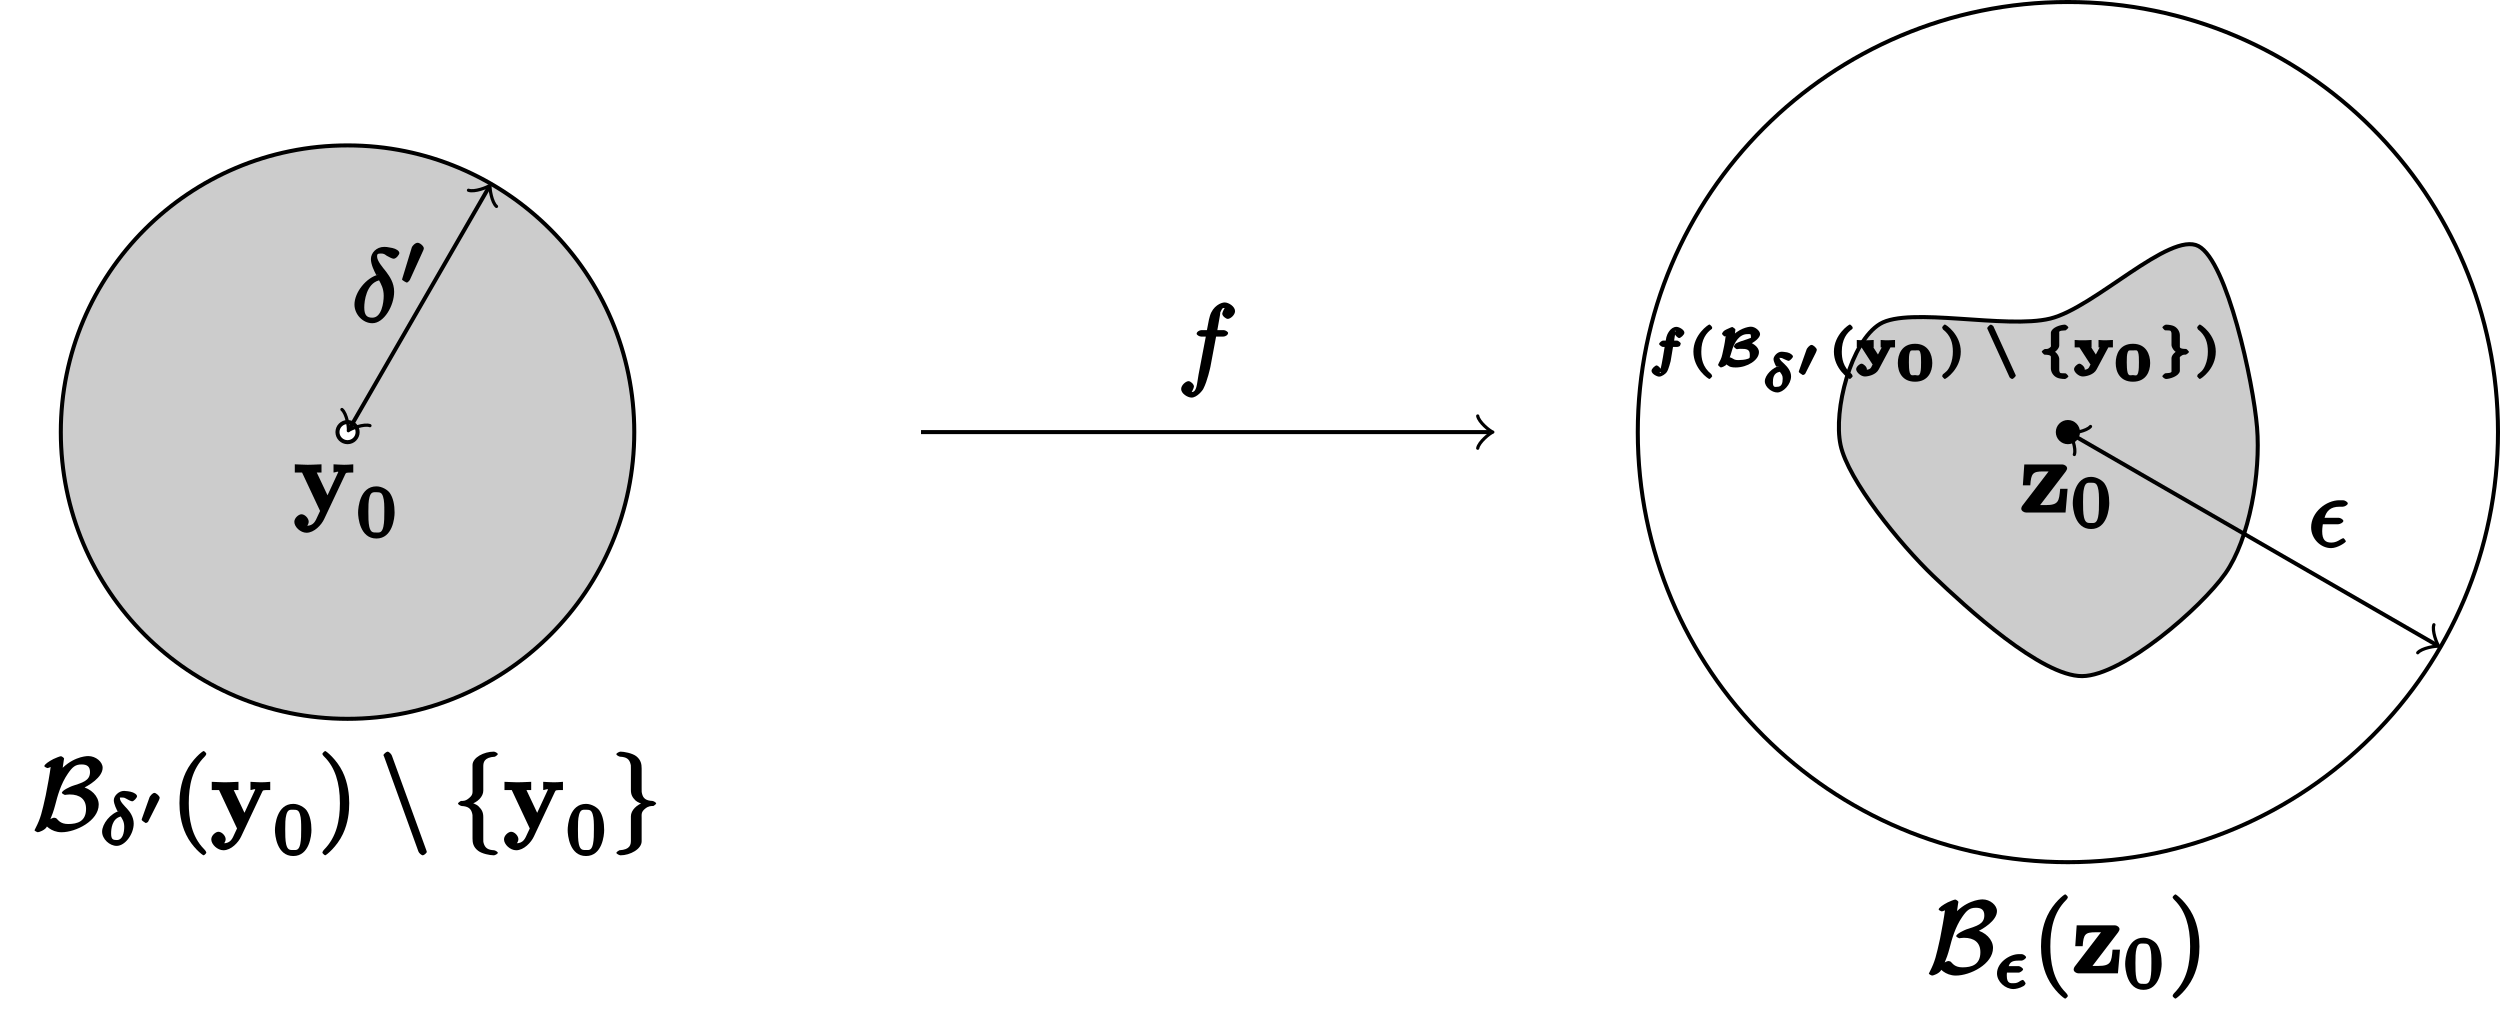
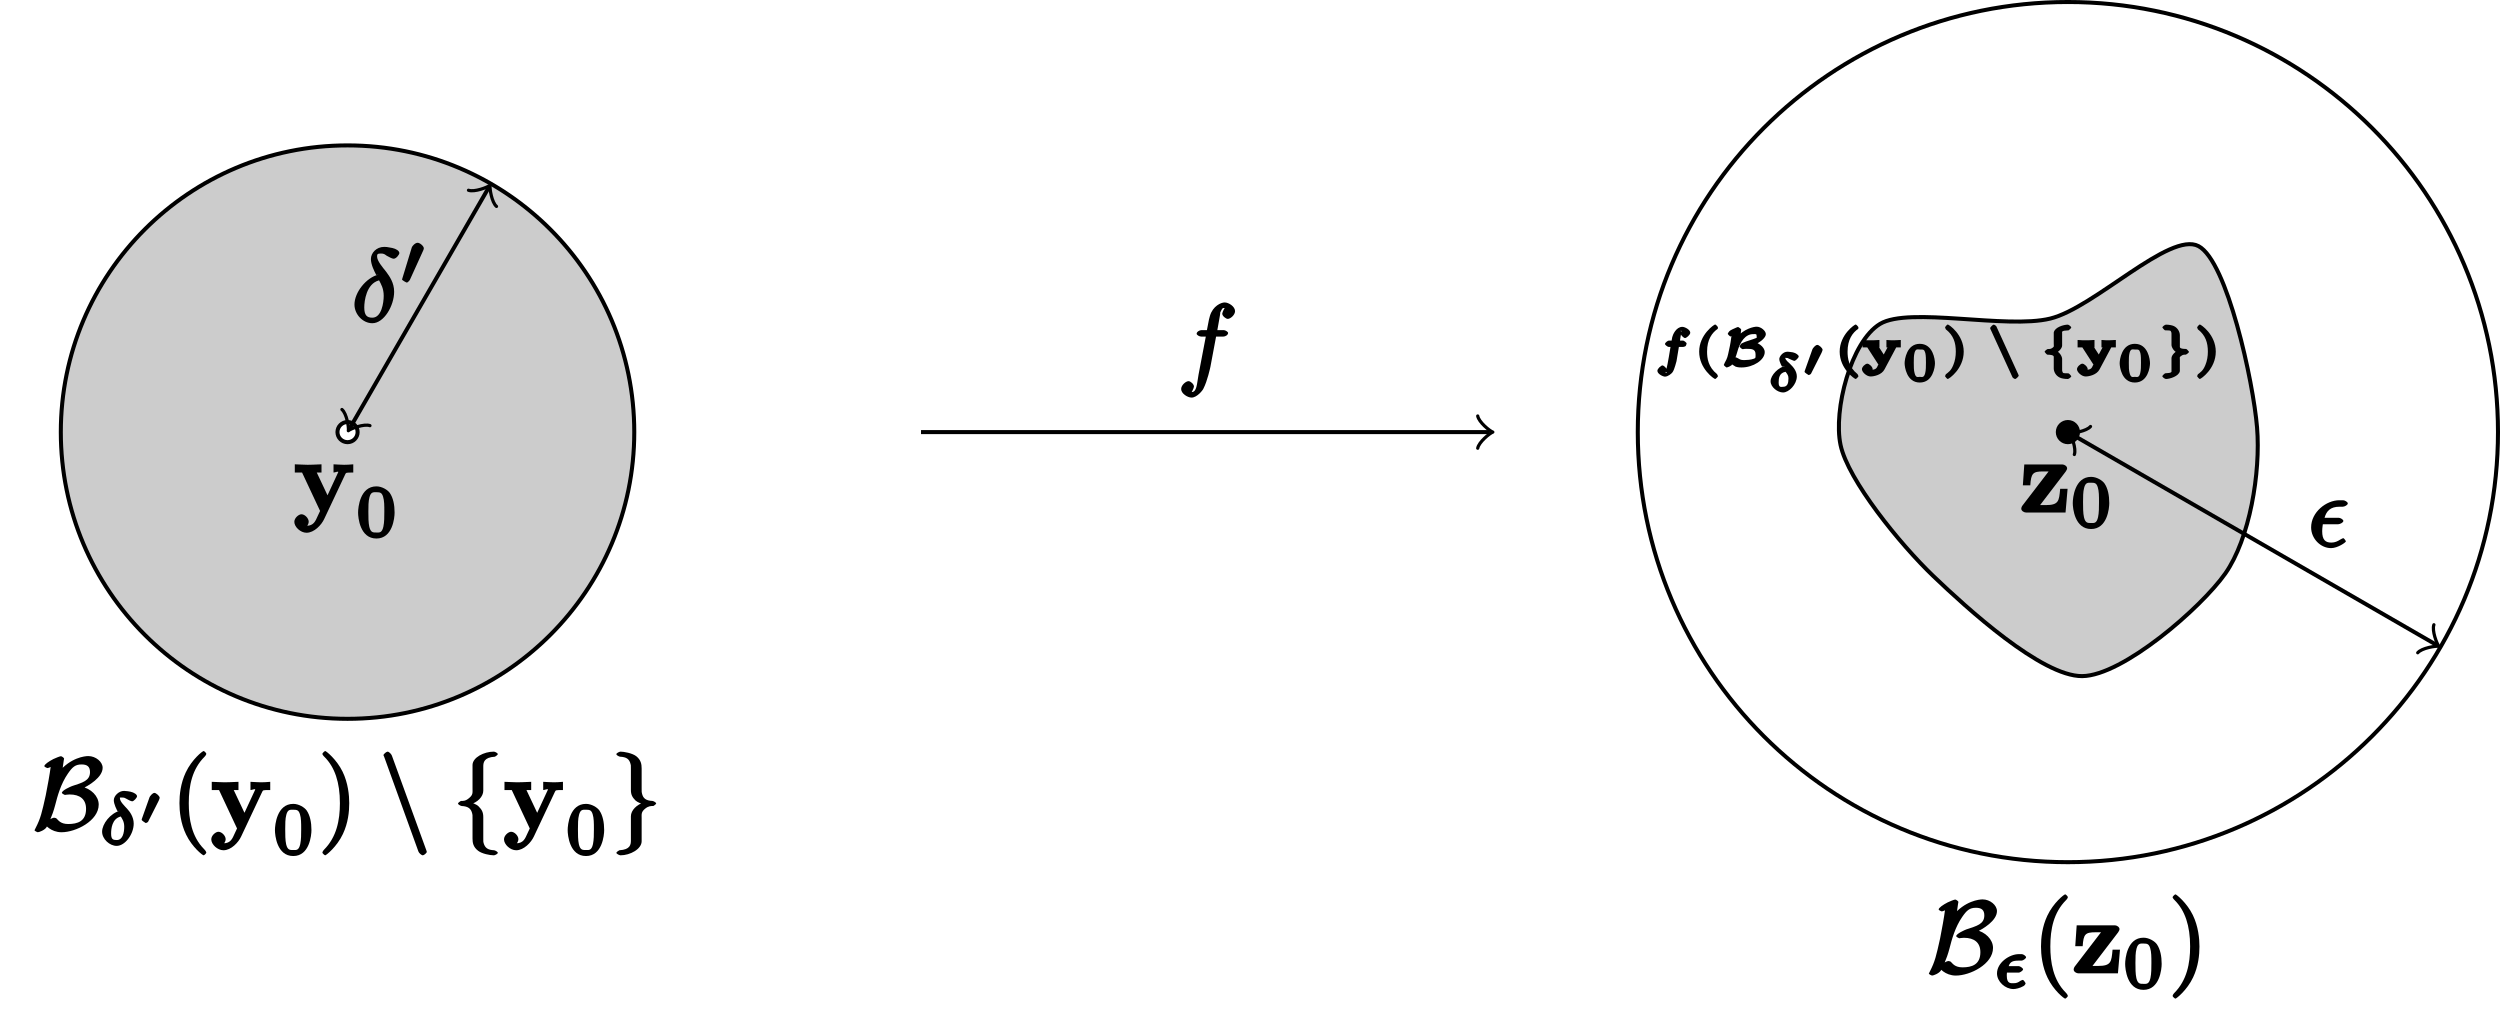
<svg xmlns="http://www.w3.org/2000/svg" xmlns:xlink="http://www.w3.org/1999/xlink" width="247.16pt" height="102.04pt" viewBox="0 0 247.16 102.04" version="1.1">
  <defs>
    <g>
      <symbol overflow="visible" id="glyph0-0">
        <path style="stroke:none;" d="" />
      </symbol>
      <symbol overflow="visible" id="glyph0-1">
        <path style="stroke:none;" d="M 3.656 -3.984 L 4.516 -3.984 C 4.719 -3.984 4.984 -4.141 4.984 -4.344 C 4.984 -4.453 4.719 -4.625 4.547 -4.625 L 3.922 -4.625 L 4.094 -5.594 C 4.141 -5.797 4.234 -6.406 4.203 -6.359 C 4.422 -6.812 4.422 -6.812 4.641 -6.812 C 4.672 -6.812 4.812 -6.859 4.734 -6.922 C 4.688 -6.922 4.406 -6.406 4.406 -6.25 C 4.406 -6.016 4.766 -5.734 4.953 -5.734 C 5.219 -5.734 5.672 -6.125 5.672 -6.5 C 5.672 -6.953 5.047 -7.359 4.641 -7.359 C 4.297 -7.359 3.484 -7.016 3.188 -6.031 C 3.125 -5.828 3.094 -5.719 2.891 -4.625 L 2.359 -4.625 C 2.156 -4.625 1.875 -4.453 1.875 -4.266 C 1.875 -4.141 2.141 -3.984 2.328 -3.984 L 2.781 -3.984 L 2.062 -0.219 C 1.891 0.75 1.891 1.5 1.375 1.5 C 1.328 1.5 1.203 1.547 1.281 1.625 C 1.359 1.609 1.609 1.094 1.609 0.953 C 1.609 0.719 1.266 0.422 1.078 0.422 C 0.812 0.422 0.344 0.812 0.344 1.203 C 0.344 1.641 0.969 2.047 1.375 2.047 C 1.922 2.047 2.5 1.297 2.547 1.156 C 2.938 0.406 3.219 -0.922 3.234 -0.984 L 3.797 -3.984 Z " />
      </symbol>
      <symbol overflow="visible" id="glyph0-2">
        <path style="stroke:none;" d="M 2.625 -4.688 C 1.391 -4.391 0.234 -2.922 0.234 -1.719 C 0.234 -0.75 1.062 0.125 2 0.125 C 3.156 0.125 4.156 -1.609 4.156 -2.984 C 4.156 -3.891 3.703 -4.5 3.375 -4.953 C 3.016 -5.406 2.469 -6.031 2.469 -6.469 C 2.469 -6.688 2.5 -6.766 2.844 -6.766 C 3.156 -6.766 3.219 -6.688 3.422 -6.547 C 3.625 -6.438 3.953 -6.25 4.109 -6.25 C 4.359 -6.25 4.672 -6.656 4.672 -6.812 C 4.672 -7.031 4.344 -7.234 3.984 -7.312 C 3.469 -7.422 3.328 -7.422 3.172 -7.422 C 2.391 -7.422 1.859 -6.812 1.859 -6.219 C 1.859 -5.688 2.188 -5.016 2.391 -4.641 Z M 2.625 -4.188 C 2.875 -3.734 3.125 -3.297 3.125 -2.578 C 3.125 -1.922 2.922 -0.422 2 -0.422 C 1.453 -0.422 1.203 -0.672 1.203 -1.438 C 1.203 -2.062 1.406 -3.781 2.656 -4.109 Z " />
      </symbol>
      <symbol overflow="visible" id="glyph0-3">
        <path style="stroke:none;" d="M 2.969 -2.25 C 3.125 -2.25 3.484 -2.406 3.484 -2.578 C 3.484 -2.719 3.188 -2.891 3.016 -2.891 L 1.625 -2.891 C 1.812 -3.562 2.203 -3.984 3.109 -3.984 L 3.422 -3.984 C 3.594 -3.984 3.922 -4.141 3.922 -4.312 C 3.922 -4.453 3.625 -4.625 3.453 -4.625 L 3.094 -4.625 C 1.797 -4.625 0.297 -3.453 0.297 -1.938 C 0.297 -0.844 1.219 0.109 2.266 0.109 C 2.922 0.109 3.734 -0.453 3.734 -0.562 C 3.734 -0.594 3.562 -0.875 3.469 -0.875 C 3.453 -0.875 3.297 -0.812 3.203 -0.75 C 2.906 -0.562 2.656 -0.438 2.297 -0.438 C 1.719 -0.438 1.391 -0.688 1.391 -1.562 C 1.391 -1.906 1.469 -2.297 1.453 -2.25 Z " />
      </symbol>
      <symbol overflow="visible" id="glyph1-0">
        <path style="stroke:none;" d="" />
      </symbol>
      <symbol overflow="visible" id="glyph1-1">
        <path style="stroke:none;" d="M 5.141 -3.797 C 5.203 -3.938 5.141 -3.953 5.906 -3.953 L 5.906 -4.766 C 5.547 -4.734 5.25 -4.719 5 -4.719 C 4.75 -4.719 4.297 -4.75 3.953 -4.766 L 3.953 -3.953 C 4.109 -3.953 4.422 -4.109 4.422 -4 C 4.422 -3.984 4.422 -4 4.453 -4.062 L 3.359 -1.703 L 2.297 -3.953 L 2.766 -3.953 L 2.766 -4.766 C 2.297 -4.734 1.406 -4.719 1.391 -4.719 C 1.109 -4.719 0.672 -4.75 0.125 -4.766 L 0.125 -3.953 L 0.844 -3.953 L 2.625 -0.156 L 2.391 0.344 C 2.172 0.828 2 1.312 1.281 1.312 C 1.141 1.312 1.125 1.297 1.047 1.266 L 1.047 1.594 C 1.141 1.562 1.5 1.25 1.5 0.906 C 1.5 0.578 1.125 0.172 0.781 0.172 C 0.516 0.172 0.078 0.531 0.078 0.922 C 0.078 1.422 0.688 2 1.281 2 C 2.047 2 2.766 1.219 3.031 0.641 L 5.172 -3.906 Z " />
      </symbol>
      <symbol overflow="visible" id="glyph1-2">
        <path style="stroke:none;" d="M 4.562 -4.047 C 4.641 -4.156 4.703 -4.281 4.703 -4.375 C 4.703 -4.578 4.438 -4.75 4.25 -4.75 L 0.469 -4.75 L 0.328 -2.688 L 1.062 -2.688 C 1.141 -3.875 1.312 -4.062 2.344 -4.062 L 2.875 -4.062 L 0.312 -0.719 C 0.219 -0.609 0.172 -0.469 0.172 -0.375 C 0.172 -0.156 0.453 0 0.641 0 L 4.547 0 L 4.75 -2.344 L 4.016 -2.344 C 3.906 -1.141 3.891 -0.734 2.578 -0.734 L 2.031 -0.734 Z " />
      </symbol>
      <symbol overflow="visible" id="glyph2-0">
        <path style="stroke:none;" d="" />
      </symbol>
      <symbol overflow="visible" id="glyph2-1">
        <path style="stroke:none;" d="M 3.781 -2.422 C 3.781 -3.188 3.641 -3.875 3.312 -4.359 C 3.094 -4.672 2.531 -5.016 1.984 -5.016 C 0.359 -5.016 0.172 -2.922 0.172 -2.422 C 0.172 -1.922 0.359 0.141 1.984 0.141 C 3.594 0.141 3.781 -1.922 3.781 -2.422 Z M 1.984 -0.453 C 1.656 -0.453 1.422 -0.438 1.281 -1.016 C 1.188 -1.422 1.188 -2 1.188 -2.516 C 1.188 -3.016 1.188 -3.547 1.297 -3.938 C 1.438 -4.484 1.688 -4.438 1.984 -4.438 C 2.359 -4.438 2.516 -4.391 2.641 -4 C 2.766 -3.609 2.766 -3.109 2.766 -2.516 C 2.766 -2 2.766 -1.469 2.672 -1.031 C 2.531 -0.391 2.266 -0.453 1.984 -0.453 Z " />
      </symbol>
      <symbol overflow="visible" id="glyph3-0">
        <path style="stroke:none;" d="" />
      </symbol>
      <symbol overflow="visible" id="glyph3-1">
        <path style="stroke:none;" d="M 2.219 -3.453 C 2.266 -3.562 2.281 -3.625 2.281 -3.672 C 2.281 -3.891 1.891 -4.219 1.672 -4.219 C 1.406 -4.219 1.125 -3.875 1.094 -3.766 L 0.141 -0.641 C 0.219 -0.812 0.125 -0.609 0.125 -0.594 C 0.125 -0.516 0.547 -0.281 0.609 -0.281 C 0.656 -0.281 0.859 -0.453 0.906 -0.562 Z " />
      </symbol>
      <symbol overflow="visible" id="glyph4-0">
        <path style="stroke:none;" d="" />
      </symbol>
      <symbol overflow="visible" id="glyph4-1">
        <path style="stroke:none;" d="M 2.984 -6.891 C 3.016 -7.016 3.016 -7.031 3.016 -7.062 C 3.016 -7.125 2.797 -7.297 2.703 -7.297 C 2.594 -7.297 2.156 -7.109 1.953 -7.016 C 1.5 -6.781 1.062 -6.484 1.062 -6.312 C 1.062 -6.25 1.328 -6.125 1.359 -6.125 C 1.484 -6.125 1.75 -6.266 1.688 -6.234 C 1.609 -5.578 1.375 -4.297 1.203 -3.438 C 0.828 -1.75 0.703 -1.172 0.203 -0.203 C 0.156 -0.109 0.094 0.016 0.094 0.016 C 0.094 0.094 0.375 0.219 0.406 0.219 C 0.562 0.219 1.109 0 1.281 -0.281 C 1.406 -0.516 1.844 -1.328 2.141 -2.484 C 2.359 -3.344 2.688 -4.562 3.391 -5.578 C 3.844 -6.234 4.125 -6.484 4.75 -6.484 C 5.297 -6.484 5.578 -6.266 5.578 -5.734 C 5.578 -4.859 4.828 -4.688 3.797 -4.344 C 3.672 -4.297 2.797 -3.922 2.797 -3.672 C 2.797 -3.609 3.062 -3.469 3.094 -3.469 C 3.125 -3.469 3.359 -3.516 3.562 -3.516 C 4.578 -3.516 5.188 -3.047 5.188 -2.094 C 5.188 -0.859 4.344 -0.594 3.422 -0.594 C 2.656 -0.594 2.438 -0.984 2.297 -1.109 C 2.266 -1.172 2.109 -1.219 2.031 -1.219 C 1.812 -1.219 1.109 -0.781 1.109 -0.594 C 1.109 -0.562 1.688 0.219 2.766 0.219 C 4.172 0.219 6.438 -0.906 6.438 -2.516 C 6.438 -3.344 5.688 -4.109 4.672 -4.312 L 4.672 -4.031 C 5.469 -4.375 6.828 -5.219 6.828 -6.156 C 6.828 -6.734 6.156 -7.312 5.406 -7.312 C 5.078 -7.312 3.656 -7.172 2.453 -5.688 L 2.797 -5.578 Z " />
      </symbol>
      <symbol overflow="visible" id="glyph4-2">
        <path style="stroke:none;" d="M 3.797 2.125 C 3.844 2.266 4.094 2.5 4.234 2.5 C 4.344 2.5 4.625 2.266 4.625 2.156 C 4.625 2.141 4.625 2.125 4.578 2 L 1.172 -7.359 C 1.109 -7.531 0.875 -7.75 0.75 -7.75 C 0.641 -7.75 0.344 -7.516 0.344 -7.406 C 0.344 -7.391 0.344 -7.359 0.406 -7.25 Z " />
      </symbol>
      <symbol overflow="visible" id="glyph4-3">
        <path style="stroke:none;" d="M 3.016 -6.281 C 3.016 -6.672 3.078 -7.188 4.172 -7.25 C 4.219 -7.266 4.453 -7.438 4.453 -7.5 C 4.453 -7.609 4.172 -7.75 4.062 -7.75 C 3.078 -7.75 1.969 -7.172 1.953 -6.438 L 1.953 -4.094 C 1.953 -3.703 2.016 -3.484 1.609 -3.156 C 1.266 -2.859 1.031 -2.875 0.812 -2.875 C 0.75 -2.859 0.516 -2.688 0.516 -2.625 C 0.516 -2.516 0.781 -2.391 0.875 -2.375 C 1.531 -2.344 1.812 -2.109 1.922 -1.625 C 1.953 -1.516 1.953 -1.5 1.953 -1.141 L 1.953 0.844 C 1.953 1.25 2.016 1.672 2.5 2.047 C 2.875 2.344 3.672 2.5 4.062 2.5 C 4.172 2.5 4.453 2.359 4.453 2.25 C 4.453 2.156 4.203 2.016 4.094 2 C 3.469 1.969 3.188 1.781 3.047 1.281 C 3.016 1.188 3.016 1.172 3.016 0.812 L 3.016 -1.281 C 3.016 -1.75 2.875 -2.016 2.562 -2.328 C 2.359 -2.547 1.922 -2.688 1.641 -2.766 L 1.641 -2.5 C 2.469 -2.719 3.016 -3.312 3.016 -3.891 Z " />
      </symbol>
      <symbol overflow="visible" id="glyph4-4">
        <path style="stroke:none;" d="M 1.953 1.031 C 1.953 1.438 1.891 1.938 0.812 2 C 0.75 2.016 0.516 2.188 0.516 2.25 C 0.516 2.359 0.828 2.5 0.922 2.5 C 1.891 2.5 3.016 1.875 3.016 1.109 L 3.016 -1.156 C 3.016 -1.547 2.953 -1.781 3.359 -2.109 C 3.703 -2.391 3.953 -2.375 4.172 -2.375 C 4.219 -2.391 4.453 -2.562 4.453 -2.625 C 4.453 -2.719 4.203 -2.859 4.094 -2.875 C 3.438 -2.906 3.156 -3.125 3.047 -3.625 C 3.016 -3.734 3.016 -3.75 3.016 -4.109 L 3.016 -6.078 C 3.016 -6.5 2.953 -6.922 2.484 -7.297 C 2.078 -7.609 1.25 -7.75 0.922 -7.75 C 0.828 -7.75 0.516 -7.609 0.516 -7.5 C 0.516 -7.391 0.781 -7.266 0.875 -7.25 C 1.5 -7.219 1.797 -7.031 1.922 -6.516 C 1.953 -6.438 1.953 -6.406 1.953 -6.047 L 1.953 -3.953 C 1.953 -3.5 2.094 -3.234 2.406 -2.922 C 2.625 -2.719 3.047 -2.578 3.328 -2.5 L 3.328 -2.766 C 2.516 -2.531 1.953 -1.938 1.953 -1.359 Z " />
      </symbol>
      <symbol overflow="visible" id="glyph5-0">
        <path style="stroke:none;" d="" />
      </symbol>
      <symbol overflow="visible" id="glyph5-1">
        <path style="stroke:none;" d="M 2.062 -3.422 C 1.016 -3.156 0.234 -2.062 0.234 -1.328 C 0.234 -0.594 0.984 0.078 1.672 0.078 C 2.516 0.078 3.359 -1.094 3.359 -2.125 C 3.359 -2.797 2.953 -3.328 2.734 -3.562 C 2.469 -3.859 2 -4.297 2 -4.609 C 2 -4.703 1.922 -4.703 2.203 -4.703 C 2.438 -4.703 2.5 -4.656 2.641 -4.578 C 2.703 -4.531 3.094 -4.328 3.203 -4.328 C 3.375 -4.328 3.688 -4.688 3.688 -4.828 C 3.688 -5 3.406 -5.203 3.031 -5.281 C 2.953 -5.297 2.625 -5.359 2.406 -5.359 C 1.875 -5.359 1.391 -4.859 1.391 -4.438 C 1.391 -4.062 1.672 -3.5 1.766 -3.344 Z M 2.031 -2.906 C 2.234 -2.578 2.422 -2.328 2.422 -1.812 C 2.422 -1.25 2.281 -0.5 1.688 -0.5 C 1.312 -0.5 1.125 -0.562 1.125 -1.141 C 1.125 -1.594 1.203 -2.609 2.078 -2.828 Z " />
      </symbol>
      <symbol overflow="visible" id="glyph5-2">
        <path style="stroke:none;" d="M 2.438 -1.562 C 2.531 -1.562 2.859 -1.75 2.859 -1.891 C 2.859 -2 2.562 -2.203 2.438 -2.203 L 1.438 -2.203 C 1.578 -2.641 1.844 -2.75 2.453 -2.75 L 2.719 -2.75 C 2.844 -2.75 3.156 -2.953 3.156 -3.078 C 3.156 -3.203 2.875 -3.391 2.734 -3.391 L 2.438 -3.391 C 1.516 -3.391 0.281 -2.547 0.281 -1.484 C 0.281 -0.672 1.094 0.062 1.906 0.062 C 2.109 0.062 2.531 -0.016 2.906 -0.234 C 3.047 -0.312 3.109 -0.469 3.109 -0.516 C 3.109 -0.531 2.922 -0.844 2.828 -0.844 C 2.797 -0.844 2.641 -0.781 2.594 -0.75 C 2.359 -0.578 2.203 -0.516 1.922 -0.516 C 1.641 -0.516 1.25 -0.453 1.25 -1.25 C 1.25 -1.359 1.25 -1.484 1.266 -1.562 Z " />
      </symbol>
      <symbol overflow="visible" id="glyph6-0">
        <path style="stroke:none;" d="" />
      </symbol>
      <symbol overflow="visible" id="glyph6-1">
        <path style="stroke:none;" d="M 1.938 -2.375 C 1.938 -2.375 2.047 -2.609 2.047 -2.688 C 2.047 -2.859 1.688 -3.172 1.531 -3.172 C 1.328 -3.172 1.078 -2.828 1.047 -2.75 L 0.281 -0.594 C 0.266 -0.531 0.266 -0.516 0.266 -0.516 C 0.266 -0.422 0.672 -0.188 0.672 -0.188 C 0.719 -0.188 0.875 -0.266 0.906 -0.328 Z " />
      </symbol>
      <symbol overflow="visible" id="glyph6-2">
        <path style="stroke:none;" d="M 3.172 -2.062 C 3.969 -2.406 4.438 -2.859 4.438 -3.188 C 4.438 -3.5 3.969 -3.922 3.531 -3.922 C 3.25 -3.922 2.297 -3.734 1.531 -2.844 L 1.875 -2.703 C 1.953 -3.188 2 -3.625 2 -3.641 C 2 -3.703 1.734 -3.891 1.703 -3.891 C 1.641 -3.891 1.562 -3.859 1.016 -3.609 C 1.219 -3.703 1.016 -3.594 0.969 -3.578 C 0.766 -3.469 0.672 -3.234 0.672 -3.203 C 0.672 -3.188 0.875 -2.953 0.953 -2.953 C 1.016 -2.953 1.219 -3.047 1.031 -2.953 C 1.016 -2.766 0.922 -2.141 0.797 -1.609 C 0.656 -0.953 0.641 -0.828 0.375 -0.359 C 0.344 -0.297 0.281 -0.156 0.281 -0.141 C 0.281 -0.094 0.516 0.109 0.547 0.109 C 0.688 0.109 1 -0.062 1.047 -0.109 C 1.062 -0.141 1.406 -0.656 1.594 -1.359 C 1.891 -2.484 2.438 -3.188 3.188 -3.188 C 3.469 -3.188 3.531 -3.234 3.531 -2.953 C 3.531 -2.781 3.734 -2.875 2.469 -2.453 C 2.312 -2.391 2.125 -2.312 2.047 -2.266 C 1.953 -2.203 1.844 -2 1.844 -1.953 C 1.844 -1.906 2.078 -1.703 2.125 -1.703 C 2.141 -1.703 2.172 -1.703 2.188 -1.703 C 2.234 -1.719 2.391 -1.734 2.516 -1.734 C 3.078 -1.734 3.422 -1.703 3.422 -1.172 C 3.422 -0.781 3.422 -0.828 3.234 -0.75 C 2.938 -0.641 2.531 -0.625 2.391 -0.625 C 2.156 -0.625 1.984 -0.594 1.688 -0.797 C 1.641 -0.828 1.5 -0.891 1.469 -0.891 C 1.312 -0.891 0.844 -0.531 0.844 -0.406 C 0.844 -0.344 1.359 -0.016 1.453 0.031 C 1.703 0.109 1.906 0.109 2.031 0.109 C 3.188 0.109 4.328 -0.625 4.328 -1.406 C 4.328 -1.984 3.562 -2.391 3.172 -2.438 Z " />
      </symbol>
      <symbol overflow="visible" id="glyph6-3">
        <path style="stroke:none;" d="M 2.609 1.062 C 2.656 1.125 2.812 1.25 2.906 1.25 C 2.984 1.25 3.25 0.984 3.25 0.922 C 3.25 0.891 3.234 0.875 3.219 0.828 L 1.031 -3.969 C 1.016 -4 0.859 -4.125 0.766 -4.125 C 0.688 -4.125 0.422 -3.859 0.422 -3.781 C 0.422 -3.766 0.438 -3.734 0.453 -3.688 L 2.641 1.094 Z " />
      </symbol>
      <symbol overflow="visible" id="glyph6-4">
        <path style="stroke:none;" d="M 2.25 -3.281 C 2.25 -3.422 2.141 -3.531 2.891 -3.562 C 2.906 -3.562 3.156 -3.781 3.156 -3.844 C 3.156 -3.922 2.906 -4.125 2.812 -4.125 C 2.422 -4.125 1.516 -3.875 1.422 -3.344 C 1.422 -3.312 1.422 -3.297 1.422 -3.141 L 1.422 -2.25 C 1.422 -1.953 1.484 -1.984 1.312 -1.844 C 1.109 -1.688 0.984 -1.719 0.844 -1.719 C 0.75 -1.703 0.516 -1.516 0.516 -1.438 C 0.516 -1.422 0.719 -1.172 0.781 -1.156 C 1.5 -1.141 1.422 -0.984 1.422 -0.844 L 1.422 0.203 C 1.422 0.531 1.625 0.922 2.016 1.109 C 2.172 1.188 2.484 1.25 2.812 1.25 C 2.906 1.25 3.156 1.062 3.156 0.969 C 3.156 0.953 2.953 0.703 2.875 0.688 C 2.375 0.672 2.328 0.719 2.266 0.484 C 2.25 0.438 2.25 0.391 2.25 0.328 L 2.25 -0.75 C 2.25 -0.922 2.047 -1.469 1.453 -1.625 L 1.453 -1.25 C 1.859 -1.359 2.25 -1.766 2.25 -2.062 Z " />
      </symbol>
      <symbol overflow="visible" id="glyph6-5">
        <path style="stroke:none;" d="M 1.422 0.406 C 1.422 0.547 1.516 0.656 0.781 0.688 C 0.734 0.703 0.516 0.922 0.516 0.969 C 0.516 1.062 0.766 1.25 0.875 1.25 C 1.234 1.25 2.156 0.984 2.25 0.469 C 2.25 0.438 2.25 0.422 2.25 0.281 L 2.25 -0.625 C 2.25 -0.906 2.188 -0.891 2.359 -1.016 C 2.547 -1.172 2.688 -1.156 2.828 -1.156 C 2.906 -1.172 3.156 -1.359 3.156 -1.438 C 3.156 -1.453 2.953 -1.703 2.875 -1.719 C 2.172 -1.734 2.25 -1.875 2.25 -2.031 L 2.25 -3.078 C 2.25 -3.406 2.047 -3.797 1.656 -3.984 C 1.484 -4.062 1.172 -4.125 0.875 -4.125 C 0.766 -4.125 0.516 -3.922 0.516 -3.844 C 0.516 -3.828 0.719 -3.578 0.781 -3.562 C 1.297 -3.547 1.344 -3.578 1.406 -3.359 C 1.422 -3.312 1.422 -3.266 1.422 -3.188 L 1.422 -2.109 C 1.422 -1.938 1.625 -1.406 2.219 -1.25 L 2.219 -1.625 C 1.812 -1.516 1.422 -1.109 1.422 -0.812 Z " />
      </symbol>
      <symbol overflow="visible" id="glyph7-0">
        <path style="stroke:none;" d="" />
      </symbol>
      <symbol overflow="visible" id="glyph7-1">
        <path style="stroke:none;" d="M 3.469 2.234 C 3.469 2.203 3.422 2.062 3.25 1.891 C 2 0.641 1.734 -1.125 1.734 -2.656 C 1.734 -4.391 2.062 -6.016 3.297 -7.25 C 3.422 -7.375 3.469 -7.5 3.469 -7.531 C 3.469 -7.609 3.266 -7.812 3.203 -7.812 C 3.094 -7.812 2.031 -6.969 1.438 -5.703 C 0.922 -4.609 0.812 -3.484 0.812 -2.656 C 0.812 -1.875 0.922 -0.672 1.469 0.453 C 2.062 1.688 3.094 2.5 3.203 2.5 C 3.266 2.5 3.469 2.297 3.469 2.234 Z " />
      </symbol>
      <symbol overflow="visible" id="glyph7-2">
        <path style="stroke:none;" d="M 3.047 -2.656 C 3.047 -3.422 2.938 -4.641 2.391 -5.766 C 1.797 -6.984 0.766 -7.812 0.672 -7.812 C 0.609 -7.812 0.391 -7.594 0.391 -7.531 C 0.391 -7.5 0.438 -7.375 0.625 -7.203 C 1.609 -6.203 2.125 -4.734 2.125 -2.656 C 2.125 -0.953 1.797 0.688 0.562 1.938 C 0.438 2.062 0.391 2.203 0.391 2.234 C 0.391 2.297 0.609 2.5 0.672 2.5 C 0.766 2.5 1.828 1.656 2.422 0.391 C 2.938 -0.703 3.047 -1.812 3.047 -2.656 Z " />
      </symbol>
      <symbol overflow="visible" id="glyph8-0">
        <path style="stroke:none;" d="" />
      </symbol>
      <symbol overflow="visible" id="glyph8-1">
        <path style="stroke:none;" d="M 2.375 -1.922 L 2.938 -1.922 C 3.031 -1.922 3.188 -1.984 3.203 -2.016 C 3.234 -2.031 3.297 -2.234 3.297 -2.266 C 3.297 -2.344 3.031 -2.547 2.953 -2.547 L 2.641 -2.547 C 2.672 -2.719 2.719 -3.203 2.781 -3.281 C 2.844 -3.359 2.797 -3.344 2.875 -3.344 C 2.906 -3.344 2.875 -3.406 2.688 -3.5 C 2.922 -3.609 2.719 -3.219 2.719 -3.203 C 2.719 -3.078 3.016 -2.797 3.141 -2.797 C 3.266 -2.797 3.656 -3.109 3.656 -3.328 C 3.656 -3.625 3.125 -3.906 2.875 -3.906 C 2.25 -3.906 1.922 -3.109 1.875 -2.891 C 1.828 -2.688 1.859 -2.812 1.812 -2.547 L 1.531 -2.547 C 1.438 -2.547 1.156 -2.344 1.156 -2.203 C 1.156 -2.125 1.422 -1.922 1.516 -1.922 L 1.703 -1.922 C 1.656 -1.641 1.438 -0.25 1.297 0.281 C 1.266 0.406 1.344 0.453 1.156 0.453 C 1.125 0.453 1.156 0.516 1.359 0.609 C 1.062 0.75 1.328 0.422 1.328 0.312 C 1.328 0.188 1.031 -0.094 0.906 -0.094 C 0.781 -0.094 0.406 0.219 0.406 0.438 C 0.406 0.75 0.953 1.016 1.156 1.016 C 1.438 1.016 1.797 0.734 1.906 0.578 C 2.109 0.297 2.281 -0.5 2.297 -0.516 L 2.531 -1.922 Z " />
      </symbol>
      <symbol overflow="visible" id="glyph8-2">
        <path style="stroke:none;" d="M 1.781 -2.562 C 1.125 -2.438 0.328 -1.656 0.328 -1.047 C 0.328 -0.469 1.016 0.062 1.562 0.062 C 2.141 0.062 2.922 -0.734 2.922 -1.531 C 2.922 -2.047 2.562 -2.469 2.266 -2.75 C 2.109 -2.906 1.781 -3.156 1.781 -3.359 C 1.781 -3.422 1.641 -3.359 1.844 -3.359 C 2 -3.359 2.031 -3.344 2.172 -3.266 C 2.219 -3.25 2.594 -3.062 2.688 -3.062 C 2.781 -3.062 3.109 -3.359 3.109 -3.5 C 3.109 -3.625 2.844 -3.844 2.531 -3.906 C 2.312 -3.938 2.125 -3.969 2 -3.969 C 1.516 -3.969 1.188 -3.469 1.188 -3.25 C 1.188 -2.938 1.484 -2.453 1.453 -2.5 Z M 1.75 -2.062 C 2.016 -1.719 2.094 -1.609 2.094 -1.312 C 2.094 -0.844 1.984 -0.5 1.562 -0.5 C 1.391 -0.5 1.125 -0.375 1.125 -0.922 C 1.125 -1.328 1.172 -1.875 1.812 -1.984 Z " />
      </symbol>
      <symbol overflow="visible" id="glyph9-0">
        <path style="stroke:none;" d="" />
      </symbol>
      <symbol overflow="visible" id="glyph9-1">
        <path style="stroke:none;" d="M 2.391 -3.812 C 2.391 -3.828 2.406 -3.844 2.406 -3.875 C 2.406 -3.891 2.203 -4.141 2.125 -4.141 C 2.031 -4.141 0.547 -3.141 0.547 -1.453 C 0.547 0.25 2.031 1.25 2.125 1.25 C 2.203 1.25 2.406 1 2.406 0.984 C 2.406 0.938 2.328 0.781 2.312 0.766 C 1.438 0.062 1.328 -0.797 1.328 -1.453 C 1.328 -2.672 1.828 -3.328 2.391 -3.719 Z " />
      </symbol>
      <symbol overflow="visible" id="glyph9-2">
+         <path style="stroke:none;" d="M 3.188 -1.797 C 3.188 -2.156 3 -3.719 1.688 -3.719 C 0.391 -3.719 0.188 -2.156 0.188 -1.797 C 0.188 -1.438 0.391 0.109 1.688 0.109 C 3 0.109 3.188 -1.438 3.188 -1.797 Z M 1.688 -0.453 C 1.516 -0.453 1.297 -0.312 1.172 -0.828 C 1.094 -1.094 1.094 -1.453 1.094 -1.859 C 1.094 -2.219 1.094 -2.562 1.172 -2.844 C 1.297 -3.266 1.484 -3.156 1.688 -3.156 C 2.062 -3.156 2.125 -3.172 2.234 -2.812 C 2.297 -2.562 2.297 -2.141 2.297 -1.859 C 2.297 -1.516 2.297 -1.109 2.219 -0.812 C 2.094 -0.328 1.891 -0.453 1.688 -0.453 Z " />
+       </symbol>
+       <symbol overflow="visible" id="glyph9-3">
        <path style="stroke:none;" d="M 2.141 -1.453 C 2.141 -3.141 0.672 -4.141 0.562 -4.141 C 0.484 -4.141 0.297 -3.875 0.297 -3.875 C 0.297 -3.859 0.344 -3.688 0.375 -3.656 C 1.125 -3.078 1.359 -2.344 1.359 -1.453 C 1.359 -1 1.281 -0.531 1.109 -0.125 C 0.875 0.453 0.625 0.578 0.375 0.781 C 0.359 0.797 0.297 0.953 0.297 0.984 C 0.297 0.984 0.484 1.25 0.562 1.25 C 0.672 1.25 2.141 0.25 2.141 -1.453 Z " />
      </symbol>
      <symbol overflow="visible" id="glyph10-0">
        <path style="stroke:none;" d="" />
      </symbol>
      <symbol overflow="visible" id="glyph10-1">
        <path style="stroke:none;" d="M 3.344 -1.875 L 3.891 -1.875 L 3.891 -2.609 C 3.578 -2.594 3.422 -2.578 3.203 -2.578 C 3.031 -2.578 2.828 -2.578 2.469 -2.609 L 2.469 -1.875 L 2.578 -1.875 L 2.203 -1.172 L 1.75 -1.875 L 1.781 -1.875 L 1.781 -2.609 C 1.375 -2.578 1.047 -2.578 0.922 -2.578 C 0.719 -2.578 0.5 -2.578 0.109 -2.609 L 0.109 -1.875 L 0.578 -1.875 L 1.719 -0.109 C 1.75 -0.062 1.688 -0.188 1.688 -0.188 C 1.688 -0.172 1.672 -0.172 1.625 -0.094 C 1.531 0.094 1.5 0.344 0.922 0.344 C 0.891 0.344 1.016 0.531 1.016 0.531 C 1.016 0.516 0.984 0.641 0.984 0.641 C 1.047 0.562 1.109 0.328 1.109 0.281 C 1.109 0.047 0.766 -0.266 0.578 -0.266 C 0.391 -0.266 0.047 0.047 0.047 0.281 C 0.047 0.562 0.5 1 0.906 1 C 1.234 1 2 0.844 2.281 0.297 L 3.438 -1.875 Z " />
-       </symbol>
-       <symbol overflow="visible" id="glyph10-2">
-         <path style="stroke:none;" d="M 3.594 -1.766 C 3.594 -2.609 3.203 -3.672 1.891 -3.672 C 0.578 -3.672 0.188 -2.625 0.188 -1.766 C 0.188 -0.875 0.625 0.078 1.891 0.078 C 3.172 0.078 3.594 -0.906 3.594 -1.766 Z M 1.891 -0.578 C 1.688 -0.578 1.469 -0.438 1.359 -0.844 C 1.297 -1.078 1.281 -1.484 1.281 -1.844 C 1.281 -2.203 1.281 -2.609 1.375 -2.844 C 1.453 -3.062 1.547 -3.016 1.891 -3.016 C 2.188 -3.016 2.312 -3.109 2.406 -2.812 C 2.484 -2.594 2.484 -2.172 2.484 -1.844 C 2.484 -1.547 2.484 -1.062 2.406 -0.812 C 2.297 -0.406 2.078 -0.578 1.891 -0.578 Z " />
      </symbol>
    </g>
  </defs>
  <g id="surface1">
    <path style="fill:none;stroke-width:0.399;stroke-linecap:butt;stroke-linejoin:miter;stroke:rgb(0%,0%,0%);stroke-opacity:1;stroke-miterlimit:10;" d="M -113.385 0.001 L -57.151 0.001 " transform="matrix(1,0,0,-1,204.44,42.72)" />
    <path style="fill:none;stroke-width:0.319;stroke-linecap:round;stroke-linejoin:round;stroke:rgb(0%,0%,0%);stroke-opacity:1;stroke-miterlimit:10;" d="M -1.194 1.595 C -1.097 0.997 0.001 0.099 0.298 0.001 C 0.001 -0.1 -1.097 -0.995 -1.194 -1.593 " transform="matrix(1,0,0,-1,147.2881,42.72)" />
    <g style="fill:rgb(0%,0%,0%);fill-opacity:1;">
      <use xlink:href="#glyph0-1" x="116.43" y="37.26" />
    </g>
    <path style="fill-rule:nonzero;fill:rgb(79.999%,79.999%,79.999%);fill-opacity:1;stroke-width:0.399;stroke-linecap:butt;stroke-linejoin:miter;stroke:rgb(0%,0%,0%);stroke-opacity:1;stroke-miterlimit:10;" d="M -141.733 0.001 C -141.733 15.658 -154.424 28.345 -170.081 28.345 C -185.737 28.345 -198.428 15.658 -198.428 0.001 C -198.428 -15.655 -185.737 -28.346 -170.081 -28.346 C -154.424 -28.346 -141.733 -15.655 -141.733 0.001 Z " transform="matrix(1,0,0,-1,204.44,42.72)" />
    <path style="fill-rule:nonzero;fill:rgb(100%,100%,100%);fill-opacity:1;stroke-width:0.399;stroke-linecap:butt;stroke-linejoin:miter;stroke:rgb(0%,0%,0%);stroke-opacity:1;stroke-miterlimit:10;" d="M -169.085 0.001 C -169.085 0.552 -169.53 0.997 -170.081 0.997 C -170.631 0.997 -171.077 0.552 -171.077 0.001 C -171.077 -0.55 -170.631 -0.995 -170.081 -0.995 C -169.53 -0.995 -169.085 -0.55 -169.085 0.001 Z " transform="matrix(1,0,0,-1,204.44,42.72)" />
    <g style="fill:rgb(0%,0%,0%);fill-opacity:1;">
      <use xlink:href="#glyph1-1" x="29.02" y="50.67" />
    </g>
    <g style="fill:rgb(0%,0%,0%);fill-opacity:1;">
      <use xlink:href="#glyph2-1" x="35.23" y="53.1" />
    </g>
    <path style="fill:none;stroke-width:0.399;stroke-linecap:butt;stroke-linejoin:miter;stroke:rgb(0%,0%,0%);stroke-opacity:1;stroke-miterlimit:10;" d="M -169.85 0.4 L -156.139 24.15 " transform="matrix(1,0,0,-1,204.44,42.72)" />
    <path style="fill:none;stroke-width:0.319;stroke-linecap:round;stroke-linejoin:round;stroke:rgb(0%,0%,0%);stroke-opacity:1;stroke-miterlimit:10;" d="M -1.197 1.594 C -1.094 0.997 -0.001 0.099 0.3 -0.001 C 0.001 -0.098 -1.095 -0.996 -1.195 -1.593 " transform="matrix(-0.5016,0.86877,0.86877,0.5016,34.58902,42.32187)" />
    <path style="fill:none;stroke-width:0.319;stroke-linecap:round;stroke-linejoin:round;stroke:rgb(0%,0%,0%);stroke-opacity:1;stroke-miterlimit:10;" d="M -1.197 1.595 C -1.095 0.998 -0.001 0.1 0.3 -0 C 0.002 -0.1 -1.095 -0.994 -1.196 -1.592 " transform="matrix(0.5016,-0.86877,-0.86877,-0.5016,48.30267,18.56903)" />
    <g style="fill:rgb(0%,0%,0%);fill-opacity:1;">
      <use xlink:href="#glyph0-2" x="34.81" y="31.83" />
    </g>
    <g style="fill:rgb(0%,0%,0%);fill-opacity:1;">
      <use xlink:href="#glyph3-1" x="39.62" y="28.22" />
    </g>
    <g style="fill:rgb(0%,0%,0%);fill-opacity:1;">
      <use xlink:href="#glyph4-1" x="3.32" y="82.06" />
    </g>
    <g style="fill:rgb(0%,0%,0%);fill-opacity:1;">
      <use xlink:href="#glyph5-1" x="9.86" y="83.55" />
    </g>
    <g style="fill:rgb(0%,0%,0%);fill-opacity:1;">
      <use xlink:href="#glyph6-1" x="13.74" y="81.56" />
    </g>
    <g style="fill:rgb(0%,0%,0%);fill-opacity:1;">
      <use xlink:href="#glyph7-1" x="16.93" y="82.06" />
    </g>
    <g style="fill:rgb(0%,0%,0%);fill-opacity:1;">
      <use xlink:href="#glyph1-1" x="20.81" y="82.06" />
    </g>
    <g style="fill:rgb(0%,0%,0%);fill-opacity:1;">
      <use xlink:href="#glyph2-1" x="27.01" y="84.49" />
    </g>
    <g style="fill:rgb(0%,0%,0%);fill-opacity:1;">
      <use xlink:href="#glyph7-2" x="31.48" y="82.06" />
    </g>
    <g style="fill:rgb(0%,0%,0%);fill-opacity:1;">
      <use xlink:href="#glyph4-2" x="37.57" y="82.06" />
    </g>
    <g style="fill:rgb(0%,0%,0%);fill-opacity:1;">
      <use xlink:href="#glyph4-3" x="44.763" y="82.06" />
    </g>
    <g style="fill:rgb(0%,0%,0%);fill-opacity:1;">
      <use xlink:href="#glyph1-1" x="49.75" y="82.06" />
    </g>
    <g style="fill:rgb(0%,0%,0%);fill-opacity:1;">
      <use xlink:href="#glyph2-1" x="55.95" y="84.49" />
    </g>
    <g style="fill:rgb(0%,0%,0%);fill-opacity:1;">
      <use xlink:href="#glyph4-4" x="60.42" y="82.06" />
    </g>
    <path style="fill:none;stroke-width:0.399;stroke-linecap:butt;stroke-linejoin:miter;stroke:rgb(0%,0%,0%);stroke-opacity:1;stroke-miterlimit:10;" d="M 42.521 0.001 C 42.521 23.482 23.482 42.521 0.001 42.521 C -23.483 42.521 -42.522 23.482 -42.522 0.001 C -42.522 -23.483 -23.483 -42.518 0.001 -42.518 C 23.482 -42.518 42.521 -23.483 42.521 0.001 Z " transform="matrix(1,0,0,-1,204.44,42.72)" />
    <g style="fill:rgb(0%,0%,0%);fill-opacity:1;">
      <use xlink:href="#glyph4-1" x="190.6" y="96.23" />
    </g>
    <g style="fill:rgb(0%,0%,0%);fill-opacity:1;">
      <use xlink:href="#glyph5-2" x="197.15" y="97.72" />
    </g>
    <g style="fill:rgb(0%,0%,0%);fill-opacity:1;">
      <use xlink:href="#glyph7-1" x="200.97" y="96.23" />
    </g>
    <g style="fill:rgb(0%,0%,0%);fill-opacity:1;">
      <use xlink:href="#glyph1-2" x="204.84" y="96.23" />
    </g>
    <g style="fill:rgb(0%,0%,0%);fill-opacity:1;">
      <use xlink:href="#glyph2-1" x="209.93" y="97.72" />
    </g>
    <g style="fill:rgb(0%,0%,0%);fill-opacity:1;">
      <use xlink:href="#glyph7-2" x="214.4" y="96.23" />
    </g>
    <path style="fill-rule:nonzero;fill:rgb(79.999%,79.999%,79.999%);fill-opacity:1;stroke-width:0.399;stroke-linecap:butt;stroke-linejoin:miter;stroke:rgb(0%,0%,0%);stroke-opacity:1;stroke-miterlimit:10;" d="M -1.745 11.224 C -6.116 10.158 -15.698 12.431 -18.573 10.697 C -21.448 8.962 -23.206 2.185 -22.475 -1.276 C -21.741 -4.733 -16.616 -11.065 -13.303 -14.233 C -9.987 -17.405 -2.592 -24.159 1.415 -24.124 C 5.419 -24.089 13.165 -17.385 15.564 -13.975 C 17.962 -10.561 19.072 -4.026 18.701 0.462 C 18.333 4.954 15.748 16.892 12.912 18.388 C 10.072 19.88 2.623 12.29 -1.745 11.224 Z " transform="matrix(1,0,0,-1,204.44,42.72)" />
    <g style="fill:rgb(0%,0%,0%);fill-opacity:1;">
-       <use xlink:href="#glyph8-1" x="162.87" y="36.22" />
-     </g>
-     <g style="fill:rgb(0%,0%,0%);fill-opacity:1;">
-       <use xlink:href="#glyph9-1" x="166.87" y="36.22" />
-     </g>
-     <g style="fill:rgb(0%,0%,0%);fill-opacity:1;">
-       <use xlink:href="#glyph6-2" x="169.57" y="36.22" />
-     </g>
-     <g style="fill:rgb(0%,0%,0%);fill-opacity:1;">
-       <use xlink:href="#glyph8-2" x="174.15" y="38.74" />
-     </g>
-     <g style="fill:rgb(0%,0%,0%);fill-opacity:1;">
-       <use xlink:href="#glyph6-1" x="177.57" y="37.27" />
-     </g>
-     <g style="fill:rgb(0%,0%,0%);fill-opacity:1;">
-       <use xlink:href="#glyph9-1" x="180.76" y="36.22" />
-     </g>
-     <g style="fill:rgb(0%,0%,0%);fill-opacity:1;">
-       <use xlink:href="#glyph10-1" x="183.46" y="36.22" />
-     </g>
-     <g style="fill:rgb(0%,0%,0%);fill-opacity:1;">
-       <use xlink:href="#glyph10-2" x="187.44" y="37.66" />
-     </g>
-     <g style="fill:rgb(0%,0%,0%);fill-opacity:1;">
-       <use xlink:href="#glyph9-2" x="191.71" y="36.22" />
-     </g>
-     <g style="fill:rgb(0%,0%,0%);fill-opacity:1;">
-       <use xlink:href="#glyph6-3" x="196.04" y="36.22" />
-     </g>
-     <g style="fill:rgb(0%,0%,0%);fill-opacity:1;">
-       <use xlink:href="#glyph6-4" x="201.335" y="36.22" />
-     </g>
-     <g style="fill:rgb(0%,0%,0%);fill-opacity:1;">
-       <use xlink:href="#glyph10-1" x="205" y="36.22" />
-     </g>
-     <g style="fill:rgb(0%,0%,0%);fill-opacity:1;">
-       <use xlink:href="#glyph10-2" x="208.98" y="37.66" />
+       <use xlink:href="#glyph8-1" x="163.45" y="36.22" />
+     </g>
+     <g style="fill:rgb(0%,0%,0%);fill-opacity:1;">
+       <use xlink:href="#glyph9-1" x="167.44" y="36.22" />
+     </g>
+     <g style="fill:rgb(0%,0%,0%);fill-opacity:1;">
+       <use xlink:href="#glyph6-2" x="170.14" y="36.22" />
+     </g>
+     <g style="fill:rgb(0%,0%,0%);fill-opacity:1;">
+       <use xlink:href="#glyph8-2" x="174.72" y="38.74" />
+     </g>
+     <g style="fill:rgb(0%,0%,0%);fill-opacity:1;">
+       <use xlink:href="#glyph6-1" x="178.14" y="37.27" />
+     </g>
+     <g style="fill:rgb(0%,0%,0%);fill-opacity:1;">
+       <use xlink:href="#glyph9-1" x="181.33" y="36.22" />
+     </g>
+     <g style="fill:rgb(0%,0%,0%);fill-opacity:1;">
+       <use xlink:href="#glyph10-1" x="184.03" y="36.22" />
+     </g>
+     <g style="fill:rgb(0%,0%,0%);fill-opacity:1;">
+       <use xlink:href="#glyph9-2" x="188.11" y="37.71" />
+     </g>
+     <g style="fill:rgb(0%,0%,0%);fill-opacity:1;">
+       <use xlink:href="#glyph9-3" x="192" y="36.22" />
+     </g>
+     <g style="fill:rgb(0%,0%,0%);fill-opacity:1;">
+       <use xlink:href="#glyph6-3" x="196.33" y="36.22" />
+     </g>
+     <g style="fill:rgb(0%,0%,0%);fill-opacity:1;">
+       <use xlink:href="#glyph6-4" x="201.62" y="36.22" />
+     </g>
+     <g style="fill:rgb(0%,0%,0%);fill-opacity:1;">
+       <use xlink:href="#glyph10-1" x="205.29" y="36.22" />
+     </g>
+     <g style="fill:rgb(0%,0%,0%);fill-opacity:1;">
+       <use xlink:href="#glyph9-2" x="209.37" y="37.71" />
    </g>
    <g style="fill:rgb(0%,0%,0%);fill-opacity:1;">
      <use xlink:href="#glyph6-5" x="213.26" y="36.22" />
    </g>
    <g style="fill:rgb(0%,0%,0%);fill-opacity:1;">
-       <use xlink:href="#glyph9-2" x="216.92" y="36.22" />
+       <use xlink:href="#glyph9-3" x="216.92" y="36.22" />
    </g>
    <path style="fill:none;stroke-width:0.399;stroke-linecap:butt;stroke-linejoin:miter;stroke:rgb(0%,0%,0%);stroke-opacity:1;stroke-miterlimit:10;" d="M 0.4 -0.229 L 36.427 -21.03 " transform="matrix(1,0,0,-1,204.44,42.72)" />
    <path style="fill:none;stroke-width:0.319;stroke-linecap:round;stroke-linejoin:round;stroke:rgb(0%,0%,0%);stroke-opacity:1;stroke-miterlimit:10;" d="M -1.196 1.593 C -1.094 0.995 -0 0.098 0.299 0.001 C 0.001 -0.099 -1.095 -0.997 -1.195 -1.594 " transform="matrix(-0.86877,-0.5016,-0.5016,0.86877,204.8381,42.94986)" />
    <path style="fill:none;stroke-width:0.319;stroke-linecap:round;stroke-linejoin:round;stroke:rgb(0%,0%,0%);stroke-opacity:1;stroke-miterlimit:10;" d="M -1.197 1.593 C -1.095 0.996 -0.001 0.099 0.298 0.001 C 0 -0.098 -1.095 -0.996 -1.196 -1.594 " transform="matrix(0.86877,0.5016,0.5016,-0.86877,240.8655,63.75023)" />
    <g style="fill:rgb(0%,0%,0%);fill-opacity:1;">
      <use xlink:href="#glyph0-3" x="228.19" y="54.08" />
    </g>
    <path style="fill-rule:nonzero;fill:rgb(0%,0%,0%);fill-opacity:1;stroke-width:0.399;stroke-linecap:butt;stroke-linejoin:miter;stroke:rgb(0%,0%,0%);stroke-opacity:1;stroke-miterlimit:10;" d="M 0.998 0.001 C 0.998 0.552 0.548 0.997 0.001 0.997 C -0.549 0.997 -0.995 0.552 -0.995 0.001 C -0.995 -0.55 -0.549 -0.995 0.001 -0.995 C 0.548 -0.995 0.998 -0.55 0.998 0.001 Z " transform="matrix(1,0,0,-1,204.44,42.72)" />
    <g style="fill:rgb(0%,0%,0%);fill-opacity:1;">
      <use xlink:href="#glyph1-2" x="199.66" y="50.67" />
    </g>
    <g style="fill:rgb(0%,0%,0%);fill-opacity:1;">
      <use xlink:href="#glyph2-1" x="204.75" y="52.16" />
    </g>
  </g>
</svg>
